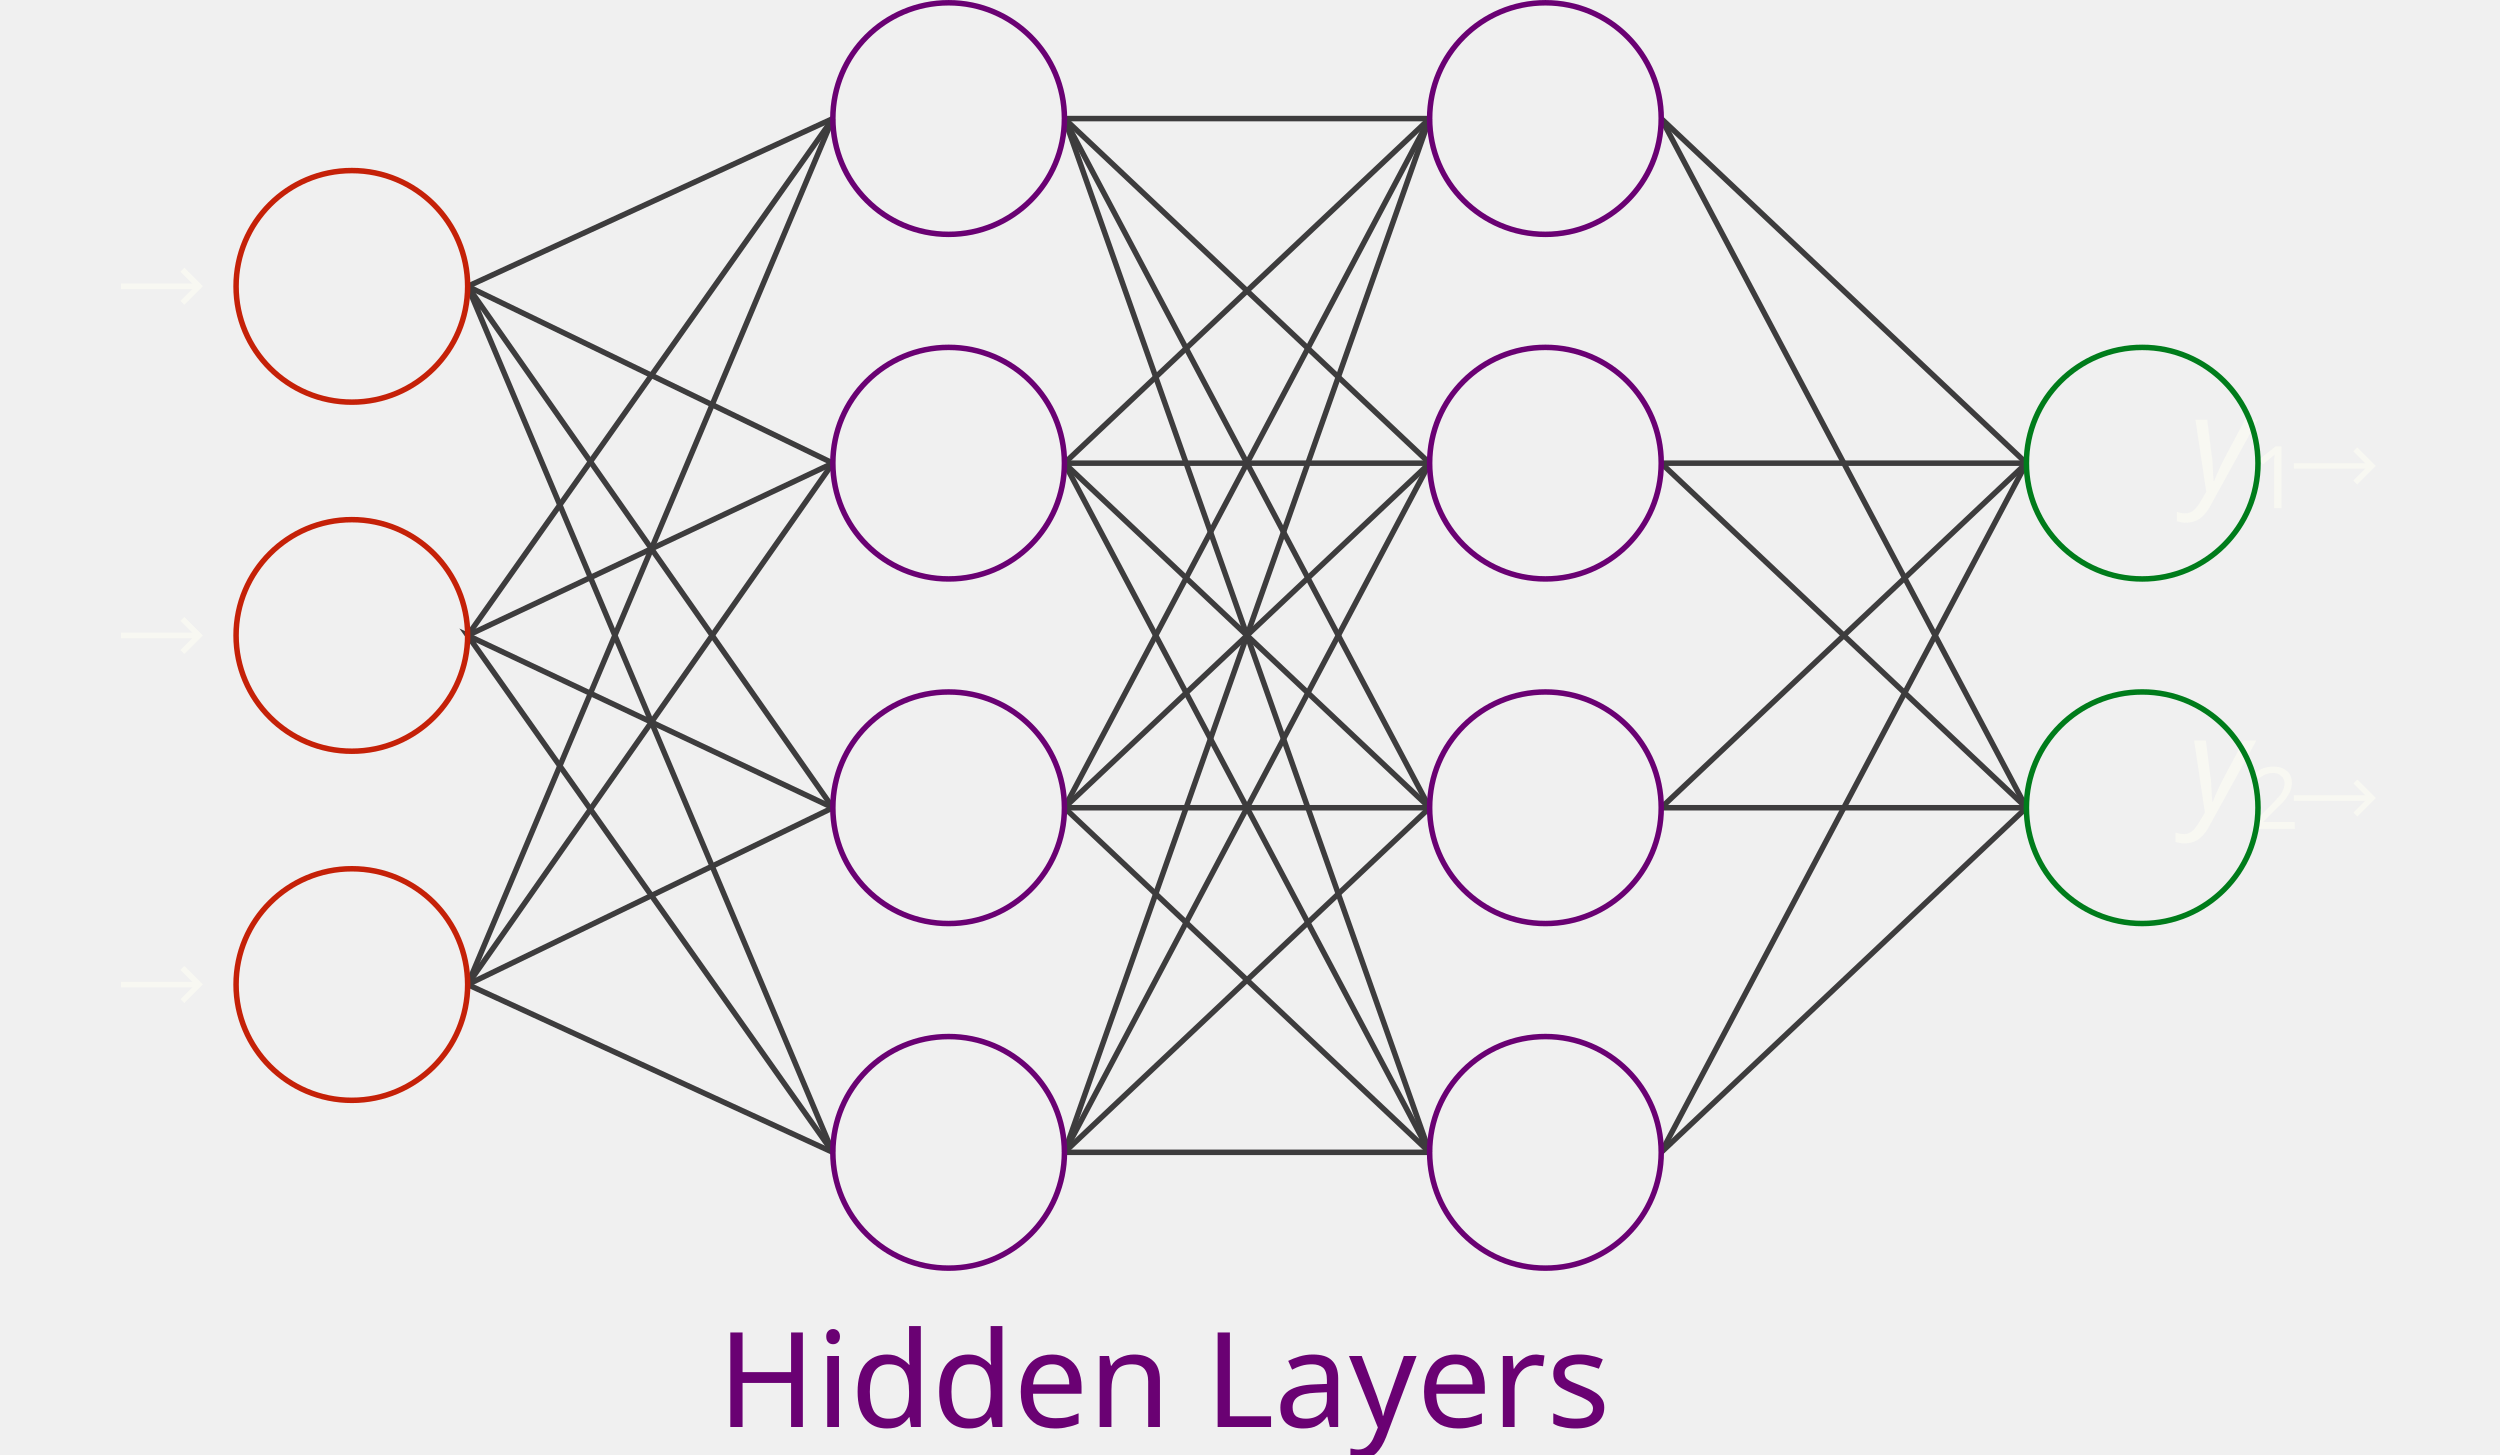
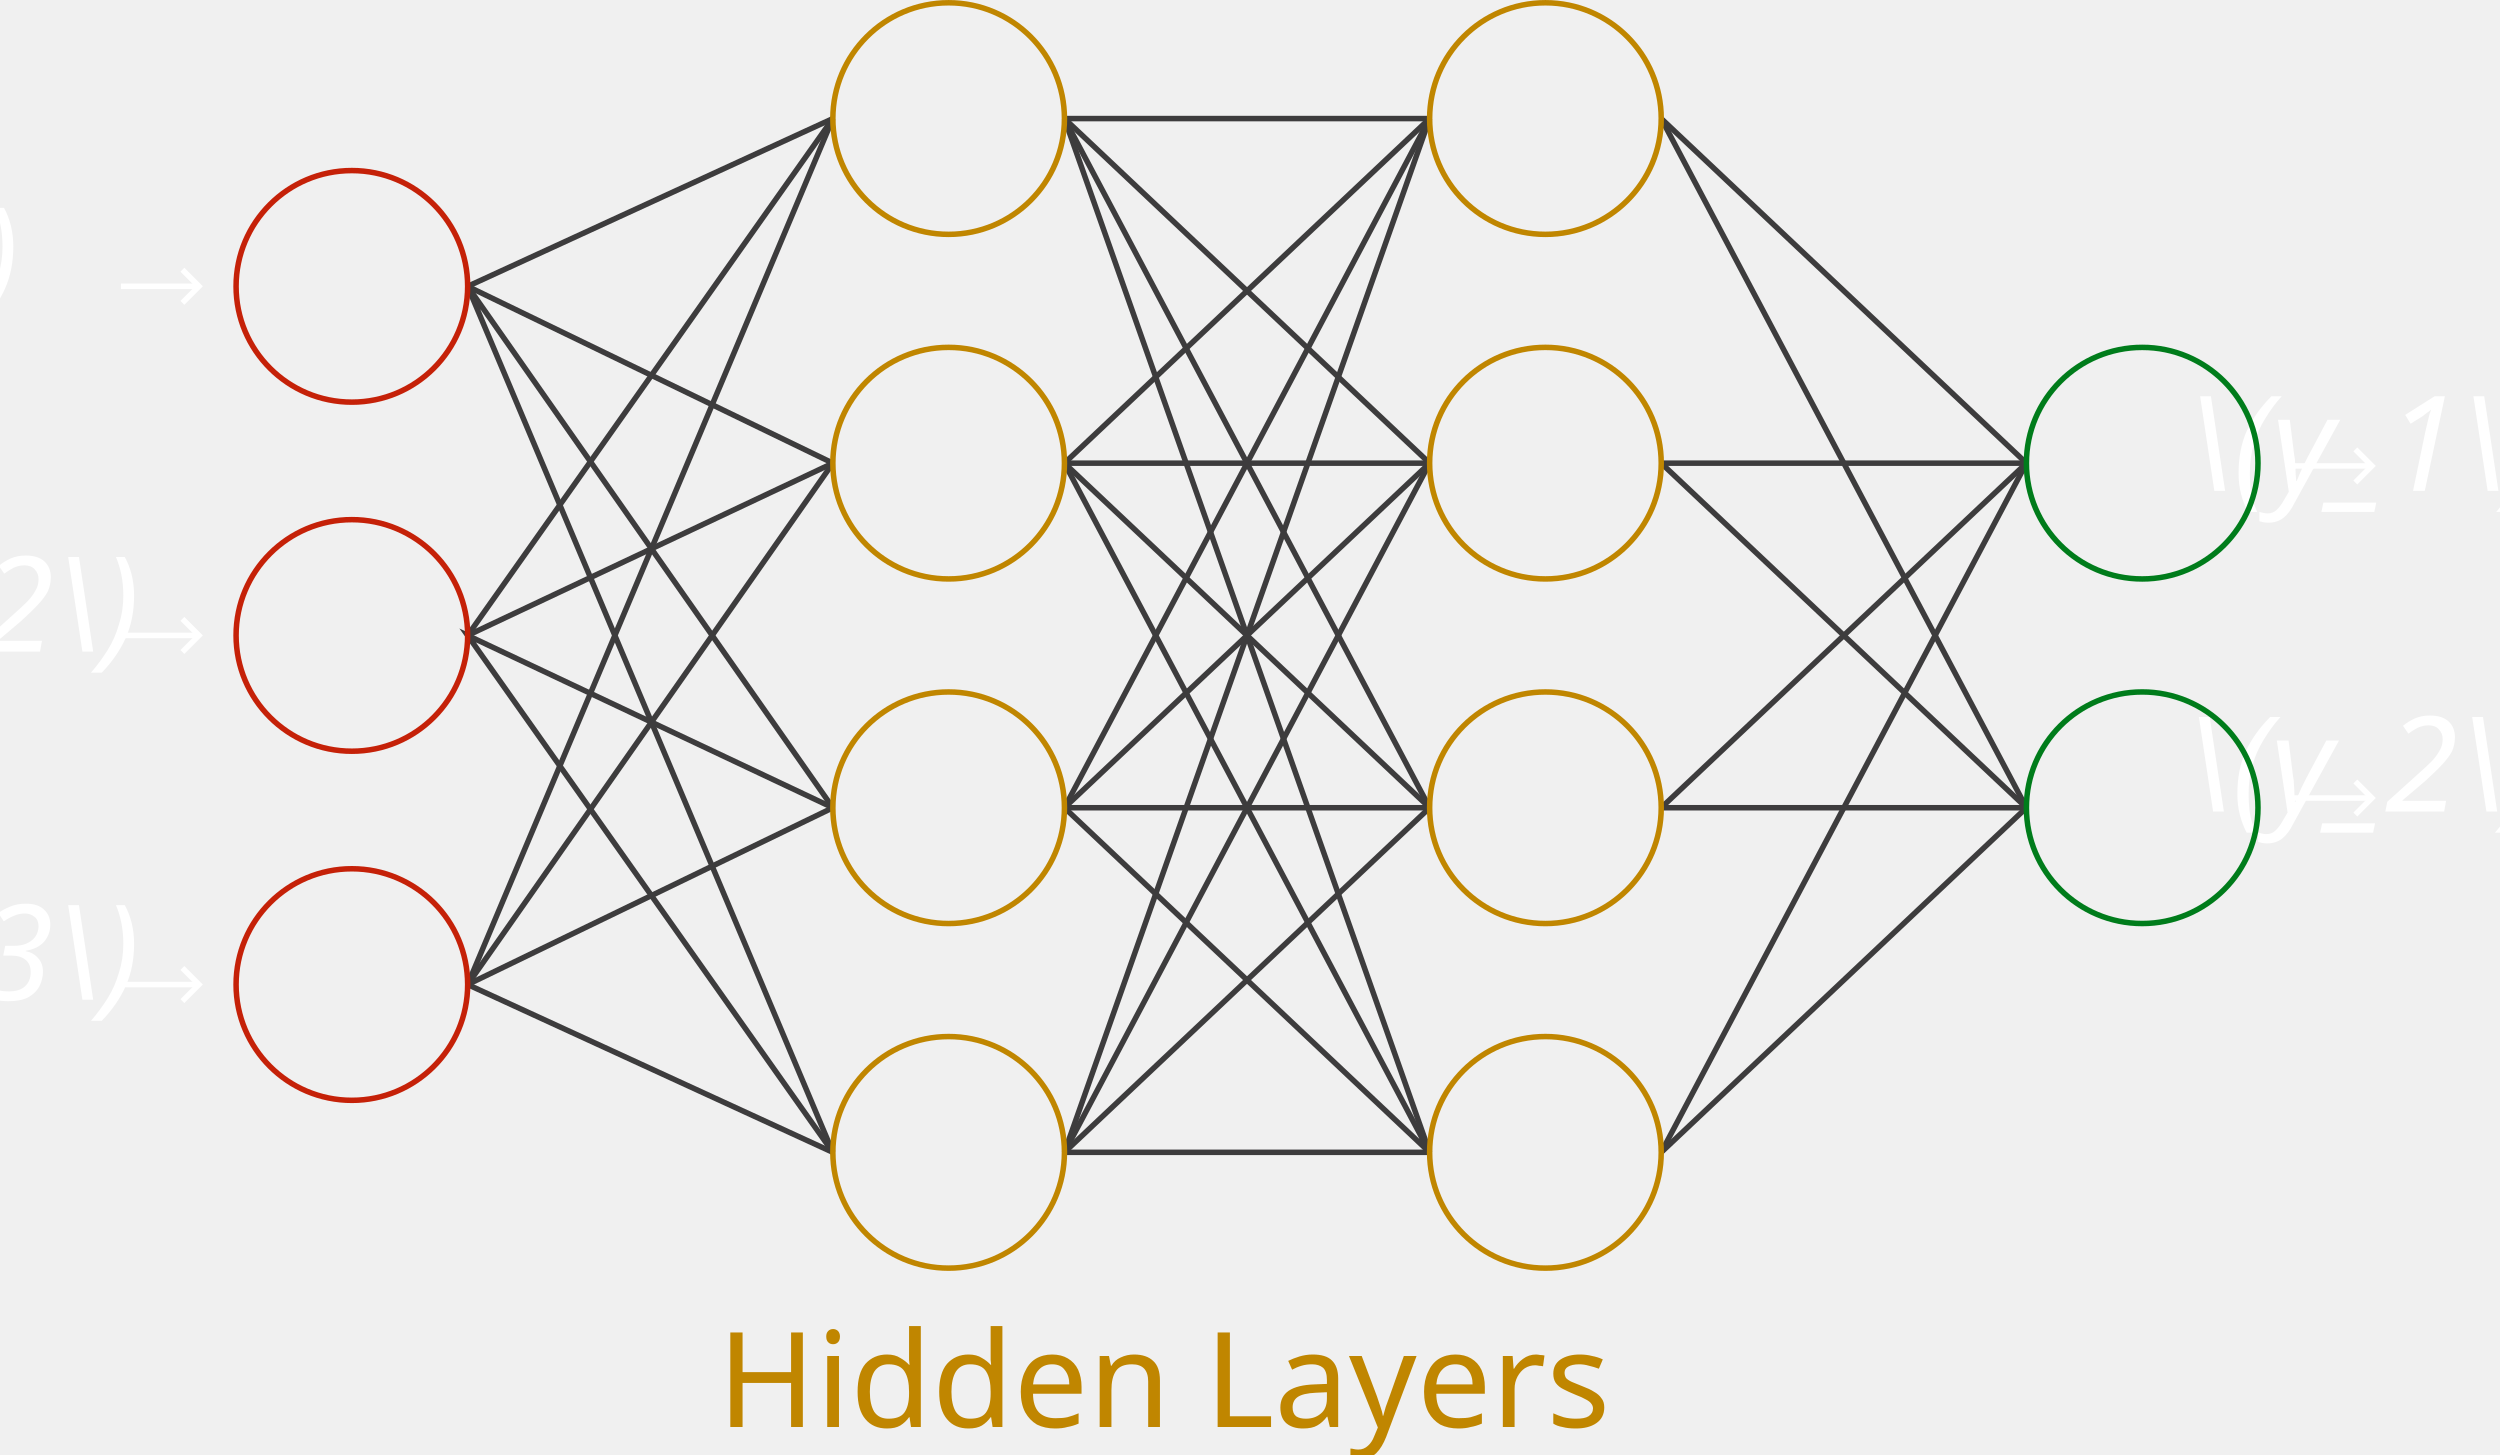
<svg xmlns="http://www.w3.org/2000/svg" width="79.717mm" height="46.374mm" viewBox="0 0 79.717 46.374" version="1.1" id="svg609">
  <defs id="defs606">
    <marker style="overflow:visible" id="Arrow1" refX="0" refY="0" orient="auto-start-reverse" markerWidth="4.061" markerHeight="6.707" viewBox="0 0 4.061 6.707" preserveAspectRatio="xMidYMid">
      <path style="fill:none;stroke:context-stroke;stroke-width:1;stroke-linecap:butt" d="M 3,-3 0,0 3,3" id="path5057" transform="rotate(180,0.125,0)" />
    </marker>
    <marker style="overflow:visible" id="Arrow1-3" refX="0" refY="0" orient="auto-start-reverse" markerWidth="4.061" markerHeight="6.707" viewBox="0 0 4.061 6.707" preserveAspectRatio="xMidYMid">
      <path style="fill:none;stroke:context-stroke;stroke-width:1;stroke-linecap:butt" d="M 3,-3 0,0 3,3" id="path5057-7" transform="rotate(180,0.125,0)" />
    </marker>
    <marker style="overflow:visible" id="Arrow1-9" refX="0" refY="0" orient="auto-start-reverse" markerWidth="4.061" markerHeight="6.707" viewBox="0 0 4.061 6.707" preserveAspectRatio="xMidYMid">
      <path style="fill:none;stroke:context-stroke;stroke-width:1;stroke-linecap:butt" d="M 3,-3 0,0 3,3" id="path5057-2" transform="rotate(180,0.125,0)" />
    </marker>
    <marker style="overflow:visible" id="Arrow1-8" refX="0" refY="0" orient="auto-start-reverse" markerWidth="4.061" markerHeight="6.707" viewBox="0 0 4.061 6.707" preserveAspectRatio="xMidYMid">
      <path style="fill:none;stroke:context-stroke;stroke-width:1;stroke-linecap:butt" d="M 3,-3 0,0 3,3" id="path5057-9" transform="rotate(180,0.125,0)" />
    </marker>
    <marker style="overflow:visible" id="Arrow1-36" refX="0" refY="0" orient="auto-start-reverse" markerWidth="4.061" markerHeight="6.707" viewBox="0 0 4.061 6.707" preserveAspectRatio="xMidYMid">
      <path style="fill:none;stroke:context-stroke;stroke-width:1;stroke-linecap:butt" d="M 3,-3 0,0 3,3" id="path5057-1" transform="rotate(180,0.125,0)" />
    </marker>
  </defs>
  <g id="layer1" transform="translate(-76.41624,-68.05631)" style="display:none">
    <rect style="fill:#000000;stroke:#ffffff;stroke-width:0.176;paint-order:markers fill stroke" id="rect1483" width="160" height="90" x="45.567" y="49.739" />
  </g>
  <g id="layer2" transform="translate(-30.8491,-18.31705)">
-     <text xml:space="preserve" style="font-style:italic;font-variant:normal;font-weight:normal;font-stretch:normal;font-size:4.233px;font-family:NewComputerModern;-inkscape-font-specification:'NewComputerModern Italic';text-align:center;text-anchor:middle;fill:#f8f8f2;stroke:none;stroke-width:0.176;paint-order:markers fill stroke" x="32.295" y="27.958" id="text1326">
-       <tspan id="tspan1324" style="font-style:italic;font-variant:normal;font-weight:normal;font-stretch:normal;font-family:NewComputerModern;-inkscape-font-specification:'NewComputerModern Italic';fill:#f8f8f2;stroke:none;stroke-width:0.176" x="32.295" y="27.958">x<tspan style="font-style:normal;font-variant:normal;font-weight:normal;font-stretch:normal;font-size:65%;font-family:NewComputerModern;-inkscape-font-specification:NewComputerModern;baseline-shift:sub" id="tspan1532">1</tspan>
+     <text xml:space="preserve" style="font-style:italic;font-variant:normal;font-weight:normal;font-stretch:normal;font-size:4.233px;font-family:NewComputerModern;-inkscape-font-specification:'NewComputerModern Italic';text-align:center;text-anchor:middle;fill:#ffffff;stroke:none;stroke-width:0.176;paint-order:markers fill stroke" x="32.295" y="27.958" id="text1326">
+       <tspan id="tspan1324" style="font-style:italic;font-variant:normal;font-weight:normal;font-stretch:normal;font-family:NewComputerModern;-inkscape-font-specification:'NewComputerModern Italic';fill:#ffffff;stroke:none;stroke-width:0.176" x="32.295" y="27.958">\(x_1\)<tspan style="font-style:normal;font-variant:normal;font-weight:normal;font-stretch:normal;font-size:65%;font-family:NewComputerModern;-inkscape-font-specification:NewComputerModern;baseline-shift:sub;fill:#ffffff" id="tspan1532" />
      </tspan>
    </text>
-     <text xml:space="preserve" style="font-style:italic;font-variant:normal;font-weight:normal;font-stretch:normal;font-size:4.233px;font-family:NewComputerModern;-inkscape-font-specification:'NewComputerModern Italic';text-align:center;text-anchor:middle;fill:#f8f8f2;stroke:none;stroke-width:0.176;paint-order:markers fill stroke" x="109.029" y="33.968" id="text1326-8">
-       <tspan id="tspan1324-7" style="font-style:italic;font-variant:normal;font-weight:normal;font-stretch:normal;font-family:NewComputerModern;-inkscape-font-specification:'NewComputerModern Italic';fill:#f8f8f2;stroke:none;stroke-width:0.176" x="109.029" y="33.968">y<tspan style="font-style:normal;font-variant:normal;font-weight:normal;font-stretch:normal;font-size:65%;font-family:NewComputerModern;-inkscape-font-specification:NewComputerModern;baseline-shift:sub" id="tspan1532-9">1</tspan>
-       </tspan>
+     <text xml:space="preserve" style="font-style:italic;font-variant:normal;font-weight:normal;font-stretch:normal;font-size:4.233px;font-family:NewComputerModern;-inkscape-font-specification:'NewComputerModern Italic';text-align:center;text-anchor:middle;fill:#ffffff;stroke:none;stroke-width:0.176;paint-order:markers fill stroke" x="109.029" y="33.968" id="text1326-8">
+       <tspan id="tspan1324-7" style="font-style:italic;font-variant:normal;font-weight:normal;font-stretch:normal;font-family:NewComputerModern;-inkscape-font-specification:'NewComputerModern Italic';fill:#ffffff;stroke:none;stroke-width:0.176" x="109.029" y="33.968">\(y_1\)</tspan>
    </text>
-     <text xml:space="preserve" style="font-style:italic;font-variant:normal;font-weight:normal;font-stretch:normal;font-size:4.233px;font-family:NewComputerModern;-inkscape-font-specification:'NewComputerModern Italic';text-align:center;text-anchor:middle;fill:#f8f8f2;stroke:none;stroke-width:0.176;paint-order:markers fill stroke" x="108.987" y="44.195" id="text1326-8-2">
-       <tspan id="tspan1324-7-0" style="font-style:italic;font-variant:normal;font-weight:normal;font-stretch:normal;font-family:NewComputerModern;-inkscape-font-specification:'NewComputerModern Italic';fill:#f8f8f2;stroke:none;stroke-width:0.176" x="108.987" y="44.195">y<tspan style="font-style:normal;font-variant:normal;font-weight:normal;font-stretch:normal;font-size:65%;font-family:NewComputerModern;-inkscape-font-specification:NewComputerModern;baseline-shift:sub" id="tspan1532-9-2">2</tspan>
-       </tspan>
+     <text xml:space="preserve" style="font-style:italic;font-variant:normal;font-weight:normal;font-stretch:normal;font-size:4.233px;font-family:NewComputerModern;-inkscape-font-specification:'NewComputerModern Italic';text-align:center;text-anchor:middle;fill:#ffffff;stroke:none;stroke-width:0.176;paint-order:markers fill stroke" x="108.987" y="44.195" id="text1326-8-2">
+       <tspan id="tspan1324-7-0" style="font-style:italic;font-variant:normal;font-weight:normal;font-stretch:normal;font-family:NewComputerModern;-inkscape-font-specification:'NewComputerModern Italic';fill:#ffffff;stroke:none;stroke-width:0.176" x="108.987" y="44.195">\(y_2\)</tspan>
    </text>
-     <text xml:space="preserve" style="font-style:italic;font-variant:normal;font-weight:normal;font-stretch:normal;font-size:4.233px;font-family:NewComputerModern;-inkscape-font-specification:'NewComputerModern Italic';text-align:center;text-anchor:middle;fill:#f8f8f2;stroke:none;stroke-width:0.176;paint-order:markers fill stroke" x="32.295" y="39.09" id="text1326-6">
-       <tspan id="tspan1324-0" style="font-style:italic;font-variant:normal;font-weight:normal;font-stretch:normal;font-family:NewComputerModern;-inkscape-font-specification:'NewComputerModern Italic';fill:#f8f8f2;stroke:none;stroke-width:0.176" x="32.295" y="39.09">x<tspan style="font-style:normal;font-variant:normal;font-weight:normal;font-stretch:normal;font-size:65%;font-family:NewComputerModern;-inkscape-font-specification:NewComputerModern;baseline-shift:sub" id="tspan1532-6">2</tspan>
-       </tspan>
+     <text xml:space="preserve" style="font-style:italic;font-variant:normal;font-weight:normal;font-stretch:normal;font-size:4.233px;font-family:NewComputerModern;-inkscape-font-specification:'NewComputerModern Italic';text-align:center;text-anchor:middle;fill:#ffffff;stroke:none;stroke-width:0.176;paint-order:markers fill stroke" x="32.295" y="39.09" id="text1326-6">
+       <tspan id="tspan1324-0" style="font-style:italic;font-variant:normal;font-weight:normal;font-stretch:normal;font-family:NewComputerModern;-inkscape-font-specification:'NewComputerModern Italic';fill:#ffffff;stroke:none;stroke-width:0.176" x="32.295" y="39.09">\(x_2\)</tspan>
    </text>
-     <text xml:space="preserve" style="font-style:italic;font-variant:normal;font-weight:normal;font-stretch:normal;font-size:4.233px;font-family:NewComputerModern;-inkscape-font-specification:'NewComputerModern Italic';text-align:center;text-anchor:middle;fill:#f8f8f2;stroke:none;stroke-width:0.176;paint-order:markers fill stroke" x="32.295" y="50.192" id="text1326-2">
-       <tspan id="tspan1324-6" style="font-style:italic;font-variant:normal;font-weight:normal;font-stretch:normal;font-family:NewComputerModern;-inkscape-font-specification:'NewComputerModern Italic';fill:#f8f8f2;stroke:none;stroke-width:0.176" x="32.295" y="50.192">x<tspan style="font-style:normal;font-variant:normal;font-weight:normal;font-stretch:normal;font-size:65%;font-family:NewComputerModern;-inkscape-font-specification:NewComputerModern;baseline-shift:sub" id="tspan1532-1">3</tspan>
-       </tspan>
+     <text xml:space="preserve" style="font-style:italic;font-variant:normal;font-weight:normal;font-stretch:normal;font-size:4.233px;font-family:NewComputerModern;-inkscape-font-specification:'NewComputerModern Italic';text-align:center;text-anchor:middle;fill:#ffffff;stroke:none;stroke-width:0.176;paint-order:markers fill stroke" x="32.295" y="50.192" id="text1326-2">
+       <tspan id="tspan1324-6" style="font-style:italic;font-variant:normal;font-weight:normal;font-stretch:normal;font-family:NewComputerModern;-inkscape-font-specification:'NewComputerModern Italic';fill:#ffffff;stroke:none;stroke-width:0.176" x="32.295" y="50.192">\(x_3\)</tspan>
    </text>
    <g id="g2772" style="stroke:#3d3c3d;stroke-width:0.176;stroke-dasharray:none">
      <path style="fill:none;stroke:#3d3c3d;stroke-width:0.176;stroke-dasharray:none;paint-order:markers fill stroke" d="M 45.761,27.448 C 49.643,25.664 53.524,23.881 57.406,22.098" id="path1931" />
      <path style="fill:none;stroke:#3d3c3d;stroke-width:0.176;stroke-dasharray:none;paint-order:markers fill stroke" d="M 45.761,27.448 57.406,33.086" id="path2061" />
      <path style="fill:none;stroke:#3d3c3d;stroke-width:0.176;stroke-dasharray:none;paint-order:markers fill stroke" d="M 57.406,44.073 45.761,27.448 57.406,55.061" id="path2063" />
      <path style="fill:none;stroke:#3d3c3d;stroke-width:0.176;stroke-dasharray:none;paint-order:markers fill stroke" d="M 45.761,38.579 57.406,22.098" id="path2065" />
      <path style="fill:none;stroke:#3d3c3d;stroke-width:0.176;stroke-dasharray:none;paint-order:markers fill stroke" d="M 45.761,38.579 57.406,33.086" id="path2067" />
      <path style="fill:none;stroke:#3d3c3d;stroke-width:0.176;stroke-dasharray:none;paint-order:markers fill stroke" d="M 45.761,49.711 57.406,33.086" id="path2069" />
      <path style="fill:none;stroke:#3d3c3d;stroke-width:0.176;stroke-dasharray:none;paint-order:markers fill stroke" d="M 57.406,44.073 45.761,38.579 57.406,55.061" id="path2071" />
      <path style="fill:none;stroke:#3d3c3d;stroke-width:0.176;stroke-dasharray:none;paint-order:markers fill stroke" d="M 45.761,49.711 57.406,22.098" id="path2073" />
      <path style="fill:none;stroke:#3d3c3d;stroke-width:0.176;stroke-dasharray:none;paint-order:markers fill stroke" d="M 45.761,49.711 57.406,44.073" id="path2075" />
      <path style="fill:none;stroke:#3d3c3d;stroke-width:0.176;stroke-dasharray:none;paint-order:markers fill stroke" d="M 45.761,49.711 57.406,55.061" id="path2077" />
    </g>
    <g id="g1209" style="fill:none;stroke:#c52108;stroke-width:0.176;stroke-dasharray:none">
      <circle style="fill:none;stroke:#c52108;stroke-width:0.176;stroke-dasharray:none;paint-order:markers fill stroke" id="path1072" cx="42.069" cy="27.448" r="3.692" />
      <circle style="fill:none;stroke:#c52108;stroke-width:0.176;stroke-dasharray:none;paint-order:markers fill stroke" id="path1072-3" cx="42.069" cy="38.579" r="3.692" />
      <circle style="fill:none;stroke:#c52108;stroke-width:0.176;stroke-dasharray:none;paint-order:markers fill stroke" id="path1072-6" cx="42.069" cy="49.711" r="3.692" />
    </g>
    <g id="g2789" style="stroke:#3d3c3d;stroke-width:0.176;stroke-dasharray:none">
      <path style="fill:none;stroke:#3d3c3d;stroke-width:0.176;stroke-dasharray:none;paint-order:markers fill stroke" d="M 64.79,22.098 H 76.435" id="path2154" />
      <path style="fill:none;stroke:#3d3c3d;stroke-width:0.176;stroke-dasharray:none;paint-order:markers fill stroke" d="M 64.79,33.086 76.435,22.098" id="path2156" />
      <path style="fill:none;stroke:#3d3c3d;stroke-width:0.176;stroke-dasharray:none;paint-order:markers fill stroke" d="M 64.79,44.073 76.435,22.098" id="path2158" />
      <path style="fill:none;stroke:#3d3c3d;stroke-width:0.176;stroke-dasharray:none;paint-order:markers fill stroke" d="M 64.79,55.061 76.435,22.098" id="path2160" />
      <path style="fill:none;stroke:#3d3c3d;stroke-width:0.176;stroke-dasharray:none;paint-order:markers fill stroke" d="M 64.79,22.098 76.435,33.086" id="path2168" />
      <path style="fill:none;stroke:#3d3c3d;stroke-width:0.176;stroke-dasharray:none;paint-order:markers fill stroke" d="M 64.79,33.086 H 76.435" id="path2170" />
      <path style="fill:none;stroke:#3d3c3d;stroke-width:0.176;stroke-dasharray:none;paint-order:markers fill stroke" d="M 64.79,44.073 76.435,33.086" id="path2172" />
      <path style="fill:none;stroke:#3d3c3d;stroke-width:0.176;stroke-dasharray:none;paint-order:markers fill stroke" d="M 64.79,55.061 76.435,33.086" id="path2174" />
      <path style="fill:none;stroke:#3d3c3d;stroke-width:0.176;stroke-dasharray:none;paint-order:markers fill stroke" d="M 64.79,22.098 76.435,44.073" id="path2176" />
      <path style="fill:none;stroke:#3d3c3d;stroke-width:0.176;stroke-dasharray:none;paint-order:markers fill stroke" d="M 64.79,33.086 76.435,44.073" id="path2178" />
      <path style="fill:none;stroke:#3d3c3d;stroke-width:0.176;stroke-dasharray:none;paint-order:markers fill stroke" d="M 64.79,44.073 H 76.435" id="path2180" />
      <path style="fill:none;stroke:#3d3c3d;stroke-width:0.176;stroke-dasharray:none;paint-order:markers fill stroke" d="M 64.79,55.061 76.435,44.073" id="path2182" />
      <path style="fill:none;stroke:#3d3c3d;stroke-width:0.176;stroke-dasharray:none;paint-order:markers fill stroke" d="M 76.435,55.061 64.79,22.098" id="path2271" />
      <path style="fill:none;stroke:#3d3c3d;stroke-width:0.176;stroke-dasharray:none;paint-order:markers fill stroke" d="M 64.79,33.086 76.435,55.061 64.79,44.073" id="path2273" />
      <path style="fill:none;stroke:#3d3c3d;stroke-width:0.176;stroke-dasharray:none;paint-order:markers fill stroke" d="M 76.435,55.061 H 64.79" id="path2275" />
    </g>
-     <g id="g1215" transform="translate(0.3544477,2.691594)" style="fill:none;stroke:#6a0173;stroke-width:0.176;stroke-dasharray:none">
-       <circle style="fill:none;stroke:#6a0173;stroke-width:0.176;stroke-dasharray:none;paint-order:markers fill stroke" id="path1072-7" cx="60.744" cy="19.406" r="3.692" />
-       <circle style="fill:none;stroke:#6a0173;stroke-width:0.176;stroke-dasharray:none;paint-order:markers fill stroke" id="path1072-5" cx="60.744" cy="30.394" r="3.692" />
-       <circle style="fill:none;stroke:#6a0173;stroke-width:0.176;stroke-dasharray:none;paint-order:markers fill stroke" id="path1072-35" cx="60.744" cy="41.382" r="3.692" />
-       <circle style="fill:none;stroke:#6a0173;stroke-width:0.176;stroke-dasharray:none;paint-order:markers fill stroke" id="path1072-62" cx="60.744" cy="52.37" r="3.692" />
+     <g id="g1215" transform="translate(0.3544477,2.691594)" style="fill:none;stroke:#c08600;stroke-width:0.176;stroke-dasharray:none">
+       <circle style="fill:none;stroke:#c08600;stroke-width:0.176;stroke-dasharray:none;paint-order:markers fill stroke" id="path1072-7" cx="60.744" cy="19.406" r="3.692" />
+       <circle style="fill:none;stroke:#c08600;stroke-width:0.176;stroke-dasharray:none;paint-order:markers fill stroke" id="path1072-5" cx="60.744" cy="30.394" r="3.692" />
+       <circle style="fill:none;stroke:#c08600;stroke-width:0.176;stroke-dasharray:none;paint-order:markers fill stroke" id="path1072-35" cx="60.744" cy="41.382" r="3.692" />
+       <circle style="fill:none;stroke:#c08600;stroke-width:0.176;stroke-dasharray:none;paint-order:markers fill stroke" id="path1072-62" cx="60.744" cy="52.37" r="3.692" />
    </g>
    <g id="g2799" style="stroke:#3d3c3d;stroke-width:0.176;stroke-dasharray:none">
      <path style="fill:none;stroke:#3d3c3d;stroke-width:0.176;stroke-dasharray:none;paint-order:markers fill stroke" d="m 83.82,22.098 11.645,10.988" id="path2649" />
      <path style="fill:none;stroke:#3d3c3d;stroke-width:0.176;stroke-dasharray:none;paint-order:markers fill stroke" d="m 83.82,33.086 11.645,-3e-6" id="path2651" />
      <path style="fill:none;stroke:#3d3c3d;stroke-width:0.176;stroke-dasharray:none;paint-order:markers fill stroke" d="M 83.82,44.073 95.465,33.086" id="path2653" />
      <path style="fill:none;stroke:#3d3c3d;stroke-width:0.176;stroke-dasharray:none;paint-order:markers fill stroke" d="M 83.82,55.061 95.465,33.086" id="path2655" />
      <path style="fill:none;stroke:#3d3c3d;stroke-width:0.176;stroke-dasharray:none;paint-order:markers fill stroke" d="M 83.82,22.098 95.465,44.073" id="path2657" />
      <path style="fill:none;stroke:#3d3c3d;stroke-width:0.176;stroke-dasharray:none;paint-order:markers fill stroke" d="M 83.82,33.086 95.465,44.073" id="path2659" />
      <path style="fill:none;stroke:#3d3c3d;stroke-width:0.176;stroke-dasharray:none;paint-order:markers fill stroke" d="M 83.82,44.073 H 95.465" id="path2661" />
      <path style="fill:none;stroke:#3d3c3d;stroke-width:0.176;stroke-dasharray:none;paint-order:markers fill stroke" d="m 83.82,55.061 11.645,-10.988" id="path2663" />
    </g>
    <g id="g2803" style="fill:none;stroke:#007c1b;stroke-width:0.176;stroke-dasharray:none">
      <circle style="fill:none;stroke:#007c1b;stroke-width:0.176;stroke-dasharray:none;paint-order:markers fill stroke" id="path1072-9" cx="99.157" cy="33.086" r="3.692" />
      <circle style="fill:none;stroke:#007c1b;stroke-width:0.176;stroke-dasharray:none;paint-order:markers fill stroke" id="path1072-1" cx="99.157" cy="44.073" r="3.692" />
    </g>
-     <g id="g1215-2" transform="translate(19.3839,2.691594)" style="fill:none;stroke:#6a0173;stroke-width:0.176;stroke-dasharray:none">
-       <circle style="fill:none;stroke:#6a0173;stroke-width:0.176;stroke-dasharray:none;paint-order:markers fill stroke" id="path1072-7-7" cx="60.744" cy="19.406" r="3.692" />
-       <circle style="fill:none;stroke:#6a0173;stroke-width:0.176;stroke-dasharray:none;paint-order:markers fill stroke" id="path1072-5-0" cx="60.744" cy="30.394" r="3.692" />
-       <circle style="fill:none;stroke:#6a0173;stroke-width:0.176;stroke-dasharray:none;paint-order:markers fill stroke" id="path1072-35-9" cx="60.744" cy="41.382" r="3.692" />
-       <circle style="fill:none;stroke:#6a0173;stroke-width:0.176;stroke-dasharray:none;paint-order:markers fill stroke" id="path1072-62-3" cx="60.744" cy="52.37" r="3.692" />
+     <g id="g1215-2" transform="translate(19.3839,2.691594)" style="fill:none;stroke:#c08600;stroke-width:0.176;stroke-dasharray:none">
+       <circle style="fill:none;stroke:#c08600;stroke-width:0.176;stroke-dasharray:none;paint-order:markers fill stroke" id="path1072-7-7" cx="60.744" cy="19.406" r="3.692" />
+       <circle style="fill:none;stroke:#c08600;stroke-width:0.176;stroke-dasharray:none;paint-order:markers fill stroke" id="path1072-5-0" cx="60.744" cy="30.394" r="3.692" />
+       <circle style="fill:none;stroke:#c08600;stroke-width:0.176;stroke-dasharray:none;paint-order:markers fill stroke" id="path1072-35-9" cx="60.744" cy="41.382" r="3.692" />
+       <circle style="fill:none;stroke:#c08600;stroke-width:0.176;stroke-dasharray:none;paint-order:markers fill stroke" id="path1072-62-3" cx="60.744" cy="52.37" r="3.692" />
    </g>
-     <path style="fill:none;stroke:#f8f8f2;stroke-width:0.176;stroke-dasharray:none;marker-end:url(#Arrow1);paint-order:markers fill stroke" d="m 34.705,27.446 h 2.444" id="path2969" />
-     <path style="fill:none;stroke:#f8f8f2;stroke-width:0.176;stroke-dasharray:none;marker-end:url(#Arrow1-3);paint-order:markers fill stroke" d="m 34.705,38.579 h 2.444" id="path2969-5" />
-     <path style="fill:none;stroke:#f8f8f2;stroke-width:0.176;stroke-dasharray:none;marker-end:url(#Arrow1-9);paint-order:markers fill stroke" d="m 34.705,49.711 h 2.444" id="path2969-2" />
-     <path style="fill:none;stroke:#f8f8f2;stroke-width:0.176;stroke-dasharray:none;marker-end:url(#Arrow1-8);paint-order:markers fill stroke" d="m 103.993,33.174 h 2.444" id="path2969-7" />
-     <path style="fill:none;stroke:#f8f8f2;stroke-width:0.176;stroke-dasharray:none;marker-end:url(#Arrow1-36);paint-order:markers fill stroke" d="m 103.993,43.763 h 2.444" id="path2969-29" />
-     <text xml:space="preserve" style="font-size:4.233px;font-family:NewComputerModern;-inkscape-font-specification:NewComputerModern;text-align:center;text-anchor:middle;display:inline;fill:#6a0173;stroke:#3d3c3d;stroke-width:0.176;paint-order:markers fill stroke" x="70.71" y="63.823" id="text1781">
-       <tspan id="tspan1779" style="fill:#6a0173;stroke:none;stroke-width:0.176" x="70.71" y="63.823">Hidden Layers</tspan>
+     <path style="fill:#ffffff;stroke:#ffffff;stroke-width:0.176;stroke-dasharray:none;marker-end:url(#Arrow1);paint-order:markers fill stroke" d="m 34.705,27.446 h 2.444" id="path2969" />
+     <path style="fill:#ffffff;stroke:#ffffff;stroke-width:0.176;stroke-dasharray:none;marker-end:url(#Arrow1-3);paint-order:markers fill stroke" d="m 34.705,38.579 h 2.444" id="path2969-5" />
+     <path style="fill:#ffffff;stroke:#ffffff;stroke-width:0.176;stroke-dasharray:none;marker-end:url(#Arrow1-9);paint-order:markers fill stroke" d="m 34.705,49.711 h 2.444" id="path2969-2" />
+     <path style="fill:#ffffff;stroke:#ffffff;stroke-width:0.176;stroke-dasharray:none;marker-end:url(#Arrow1-8);paint-order:markers fill stroke" d="m 103.993,33.174 h 2.444" id="path2969-7" />
+     <path style="fill:#ffffff;stroke:#ffffff;stroke-width:0.176;stroke-dasharray:none;marker-end:url(#Arrow1-36);paint-order:markers fill stroke" d="m 103.993,43.763 h 2.444" id="path2969-29" />
+     <text xml:space="preserve" style="font-style:normal;font-variant:normal;font-weight:normal;font-stretch:normal;font-size:4.233px;font-family:NewComputerModern;-inkscape-font-specification:NewComputerModern;text-align:center;text-anchor:middle;display:inline;fill:#c08600;stroke:#3d3c3d;stroke-width:0.176;paint-order:markers fill stroke" x="70.71" y="63.823" id="text1781">
+       <tspan id="tspan1779" style="font-style:normal;font-variant:normal;font-weight:normal;font-stretch:normal;font-family:NewComputerModern;-inkscape-font-specification:NewComputerModern;fill:#c08600;stroke:none;stroke-width:0.176" x="70.71" y="63.823">Hidden Layers</tspan>
    </text>
  </g>
</svg>
